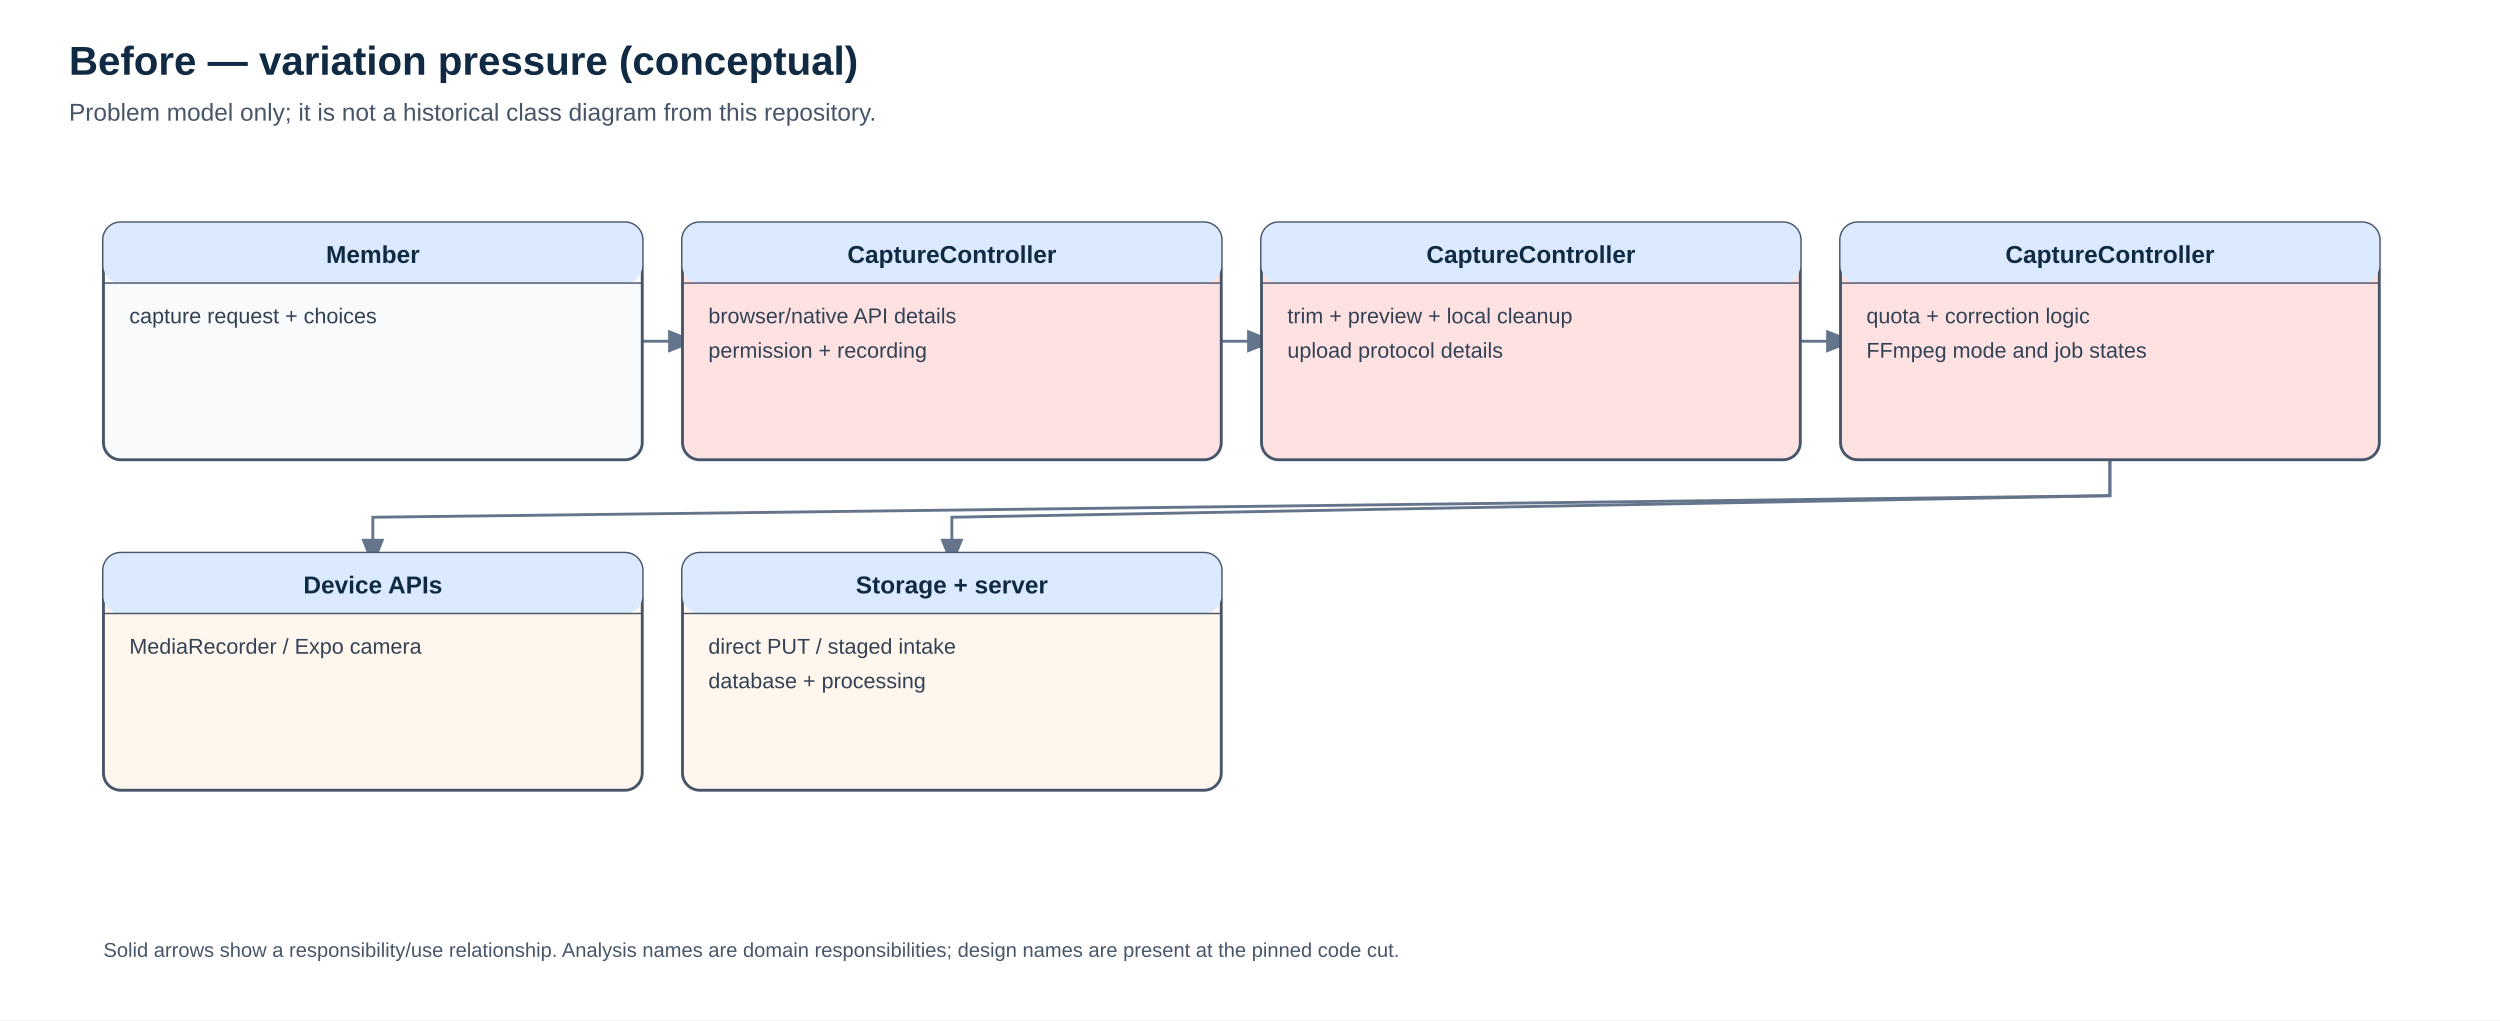
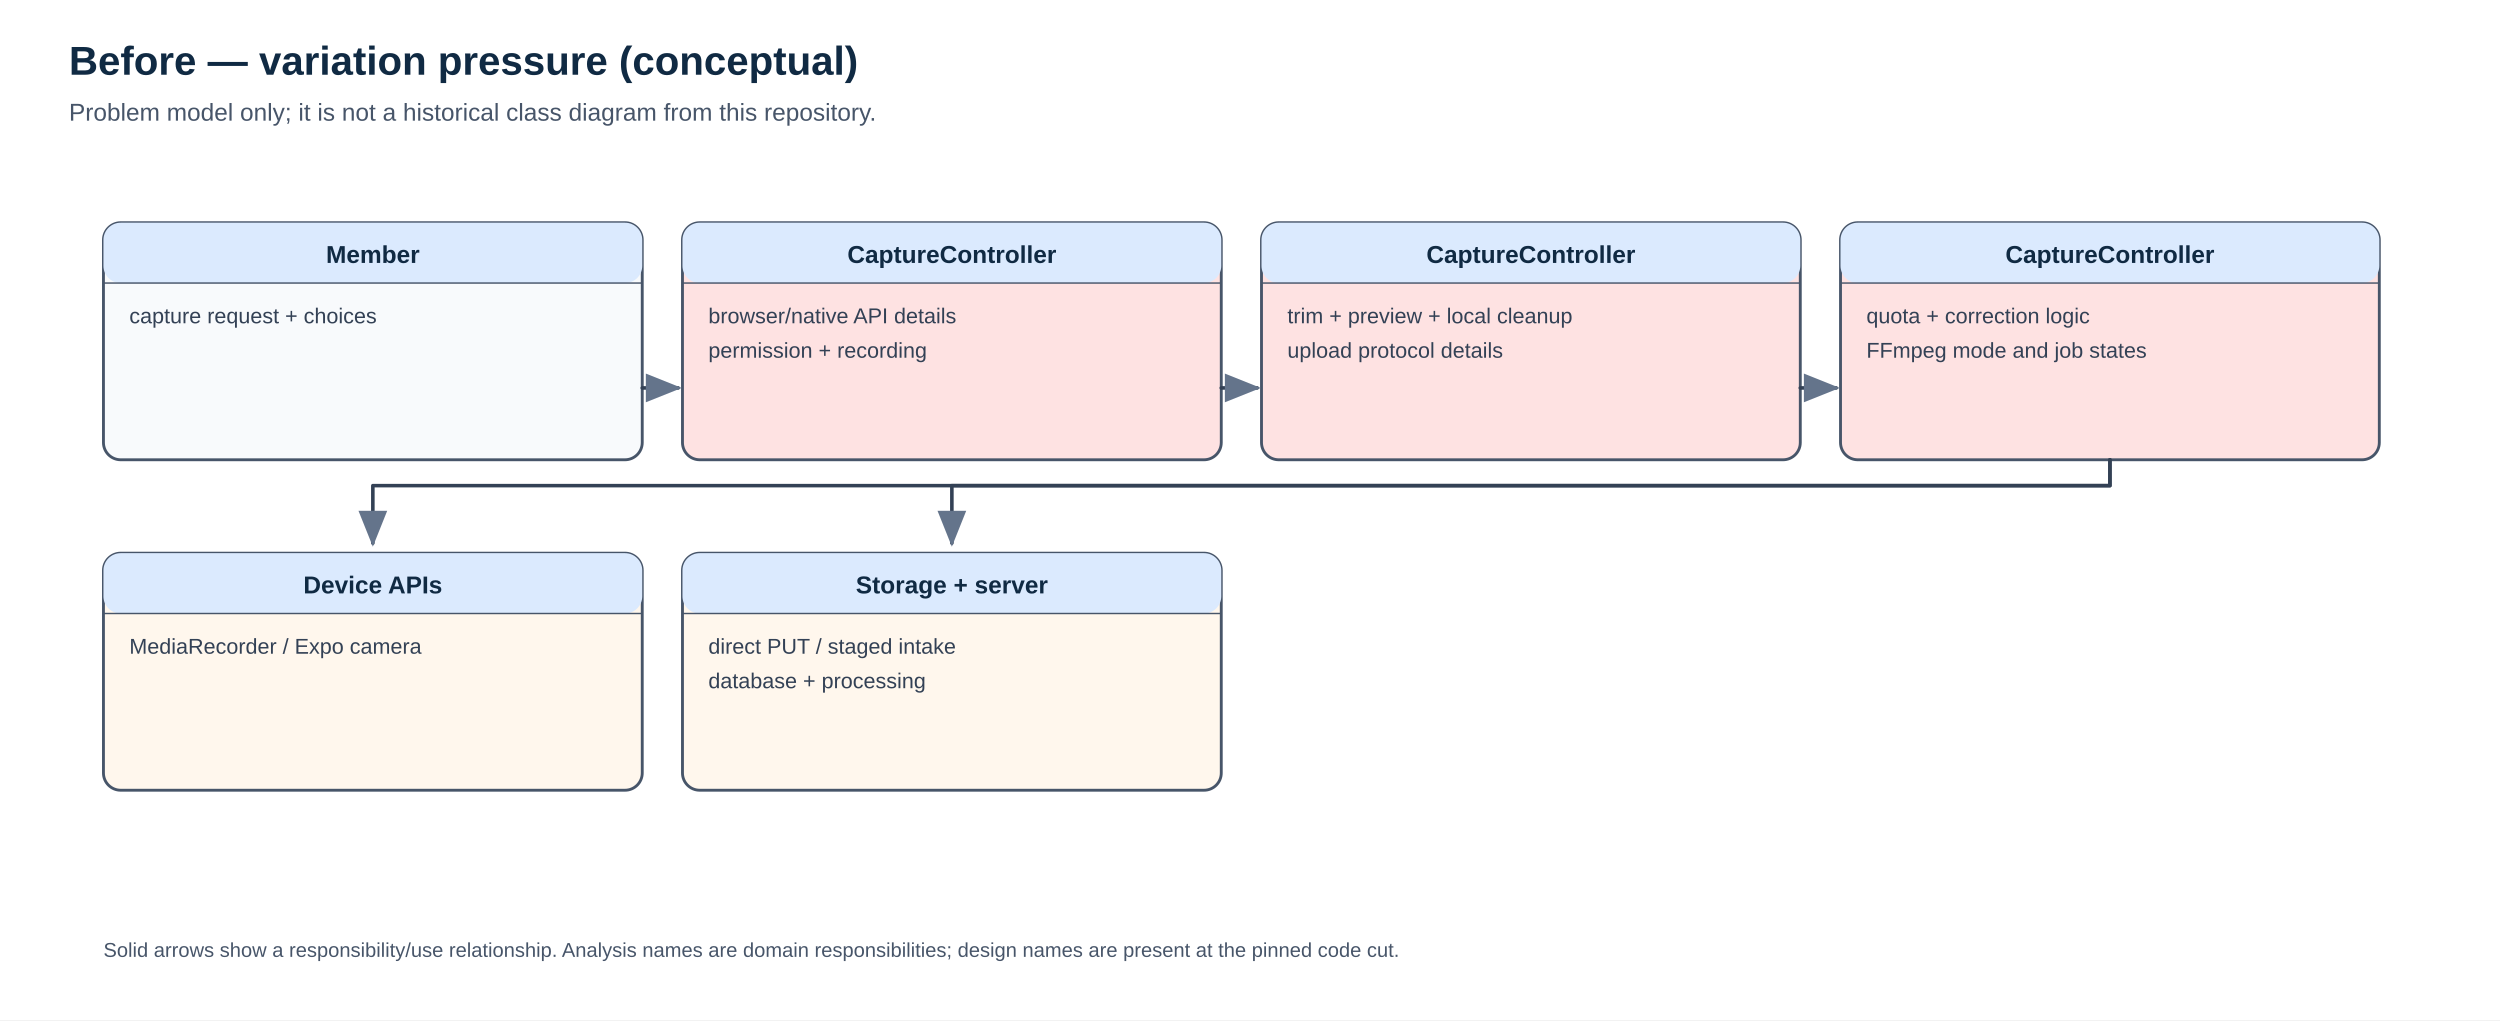
<svg xmlns="http://www.w3.org/2000/svg" width="1740" height="710" viewBox="0 0 1740 710" role="img" aria-labelledby="title desc">
  <defs>
    <marker id="arr" markerWidth="10" markerHeight="8" refX="9" refY="4" orient="auto">
      <path d="M0,0 L10,4 L0,8 z" fill="#64748b" />
    </marker>
  </defs>
  <rect width="100%" height="100%" fill="#fff" />
  <text x="48" y="52" font-family="Arial,sans-serif" font-size="28" font-weight="700" fill="#102a43">Before — variation pressure (conceptual)</text>
  <text x="48" y="84" font-family="Arial,sans-serif" font-size="17" fill="#475569">Problem model only; it is not a historical class diagram from this repository.</text>
-   <path d="M439 237.5 L483 237.5" fill="none" stroke="#64748b" stroke-width="2" marker-end="url(#arr)" />
-   <path d="M842 237.5 L886 237.5" fill="none" stroke="#64748b" stroke-width="2" marker-end="url(#arr)" />
-   <path d="M1245 237.5 L1289 237.5" fill="none" stroke="#64748b" stroke-width="2" marker-end="url(#arr)" />
-   <path d="M1468.5 312 L1468.5 345 L259.5 360 L259.5 393" fill="none" stroke="#64748b" stroke-width="2" marker-end="url(#arr)" />
-   <path d="M1468.5 312 L1468.5 345 L662.5 360 L662.5 393" fill="none" stroke="#64748b" stroke-width="2" marker-end="url(#arr)" />
  <rect x="72" y="155" width="375" height="165" rx="12" fill="#f8fafc" stroke="#475569" stroke-width="2" />
  <rect x="72" y="155" width="375" height="42" rx="12" fill="#dbeafe" />
  <path d="M72 197 H447" stroke="#475569" />
  <text x="259.5" y="183" text-anchor="middle" font-family="Arial,sans-serif" font-size="17" font-weight="700" fill="#102a43">Member</text>
  <text x="90" y="225" font-family="Arial,sans-serif" font-size="15" fill="#334155">capture request + choices</text>
  <rect x="475" y="155" width="375" height="165" rx="12" fill="#fee2e2" stroke="#475569" stroke-width="2" />
  <rect x="475" y="155" width="375" height="42" rx="12" fill="#dbeafe" />
  <path d="M475 197 H850" stroke="#475569" />
  <text x="662.5" y="183" text-anchor="middle" font-family="Arial,sans-serif" font-size="17" font-weight="700" fill="#102a43">CaptureController</text>
  <text x="493" y="225" font-family="Arial,sans-serif" font-size="15" fill="#334155">browser/native API details</text>
  <text x="493" y="249" font-family="Arial,sans-serif" font-size="15" fill="#334155">permission + recording</text>
  <rect x="878" y="155" width="375" height="165" rx="12" fill="#fee2e2" stroke="#475569" stroke-width="2" />
  <rect x="878" y="155" width="375" height="42" rx="12" fill="#dbeafe" />
  <path d="M878 197 H1253" stroke="#475569" />
  <text x="1065.5" y="183" text-anchor="middle" font-family="Arial,sans-serif" font-size="17" font-weight="700" fill="#102a43">CaptureController</text>
  <text x="896" y="225" font-family="Arial,sans-serif" font-size="15" fill="#334155">trim + preview + local cleanup</text>
  <text x="896" y="249" font-family="Arial,sans-serif" font-size="15" fill="#334155">upload protocol details</text>
  <rect x="1281" y="155" width="375" height="165" rx="12" fill="#fee2e2" stroke="#475569" stroke-width="2" />
  <rect x="1281" y="155" width="375" height="42" rx="12" fill="#dbeafe" />
  <path d="M1281 197 H1656" stroke="#475569" />
  <text x="1468.5" y="183" text-anchor="middle" font-family="Arial,sans-serif" font-size="17" font-weight="700" fill="#102a43">CaptureController</text>
  <text x="1299" y="225" font-family="Arial,sans-serif" font-size="15" fill="#334155">quota + correction logic</text>
  <text x="1299" y="249" font-family="Arial,sans-serif" font-size="15" fill="#334155">FFmpeg mode and job states</text>
  <rect x="72" y="385" width="375" height="165" rx="12" fill="#fff7ed" stroke="#475569" stroke-width="2" />
  <rect x="72" y="385" width="375" height="42" rx="12" fill="#dbeafe" />
  <path d="M72 427 H447" stroke="#475569" />
  <text x="259.5" y="413" text-anchor="middle" font-family="Arial,sans-serif" font-size="17" font-weight="700" fill="#102a43">Device APIs</text>
  <text x="90" y="455" font-family="Arial,sans-serif" font-size="15" fill="#334155">MediaRecorder / Expo camera</text>
  <rect x="475" y="385" width="375" height="165" rx="12" fill="#fff7ed" stroke="#475569" stroke-width="2" />
  <rect x="475" y="385" width="375" height="42" rx="12" fill="#dbeafe" />
  <path d="M475 427 H850" stroke="#475569" />
  <text x="662.5" y="413" text-anchor="middle" font-family="Arial,sans-serif" font-size="17" font-weight="700" fill="#102a43">Storage + server</text>
  <text x="493" y="455" font-family="Arial,sans-serif" font-size="15" fill="#334155">direct PUT / staged intake</text>
  <text x="493" y="479" font-family="Arial,sans-serif" font-size="15" fill="#334155">database + processing</text>
+   <g aria-label="Visible class associations">
+     <path d="M 447 270 H 472" fill="none" stroke="#334155" stroke-width="2.5" stroke-linecap="round" stroke-linejoin="round" marker-end="url(#arr)" />
+     <path d="M 850 270 H 875" fill="none" stroke="#334155" stroke-width="2.5" stroke-linecap="round" stroke-linejoin="round" marker-end="url(#arr)" />
+     <path d="M 1253 270 H 1278" fill="none" stroke="#334155" stroke-width="2.5" stroke-linecap="round" stroke-linejoin="round" marker-end="url(#arr)" />
+     <path d="M 1468.5 320 V 338 H 259.5 V 378" fill="none" stroke="#334155" stroke-width="2.5" stroke-linecap="round" stroke-linejoin="round" marker-end="url(#arr)" />
+     <path d="M 1468.5 320 V 338 H 662.5 V 378" fill="none" stroke="#334155" stroke-width="2.5" stroke-linecap="round" stroke-linejoin="round" marker-end="url(#arr)" />
+   </g>
  <text x="72" y="666" font-family="Arial,sans-serif" font-size="14" fill="#475569">Solid arrows show a responsibility/use relationship. Analysis names are domain responsibilities; design names are present at the pinned code cut.</text>
</svg>
